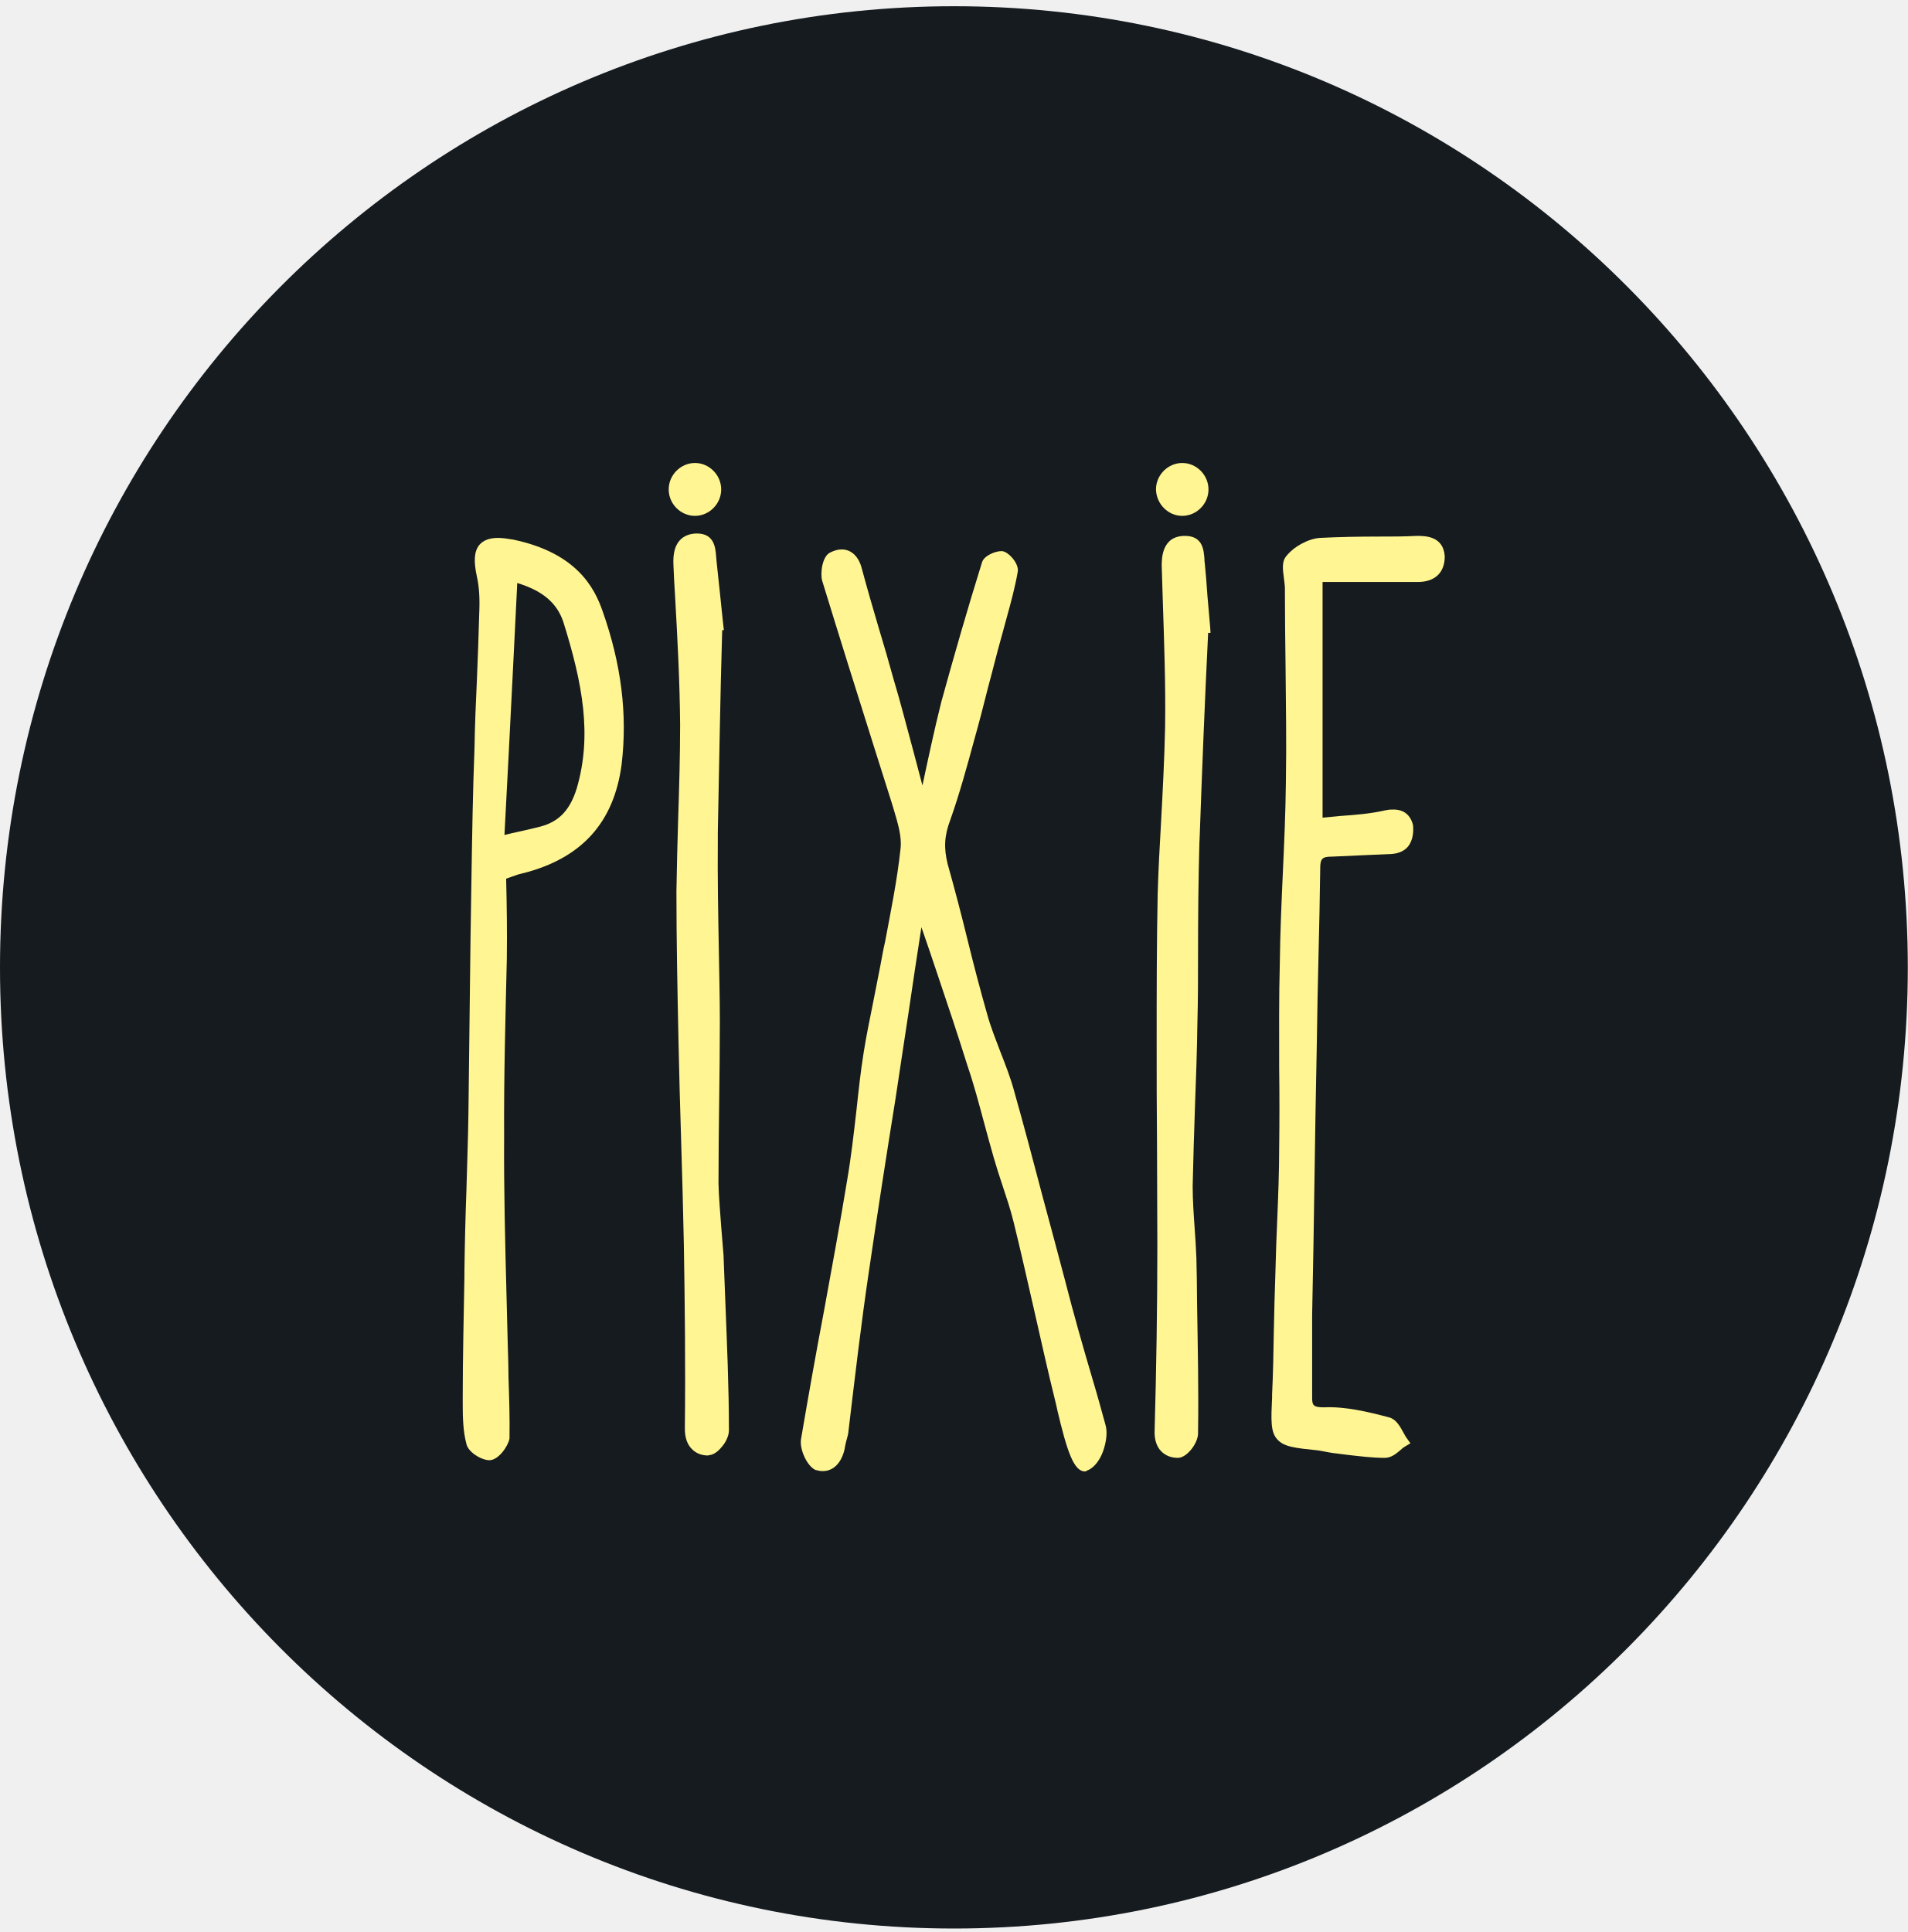
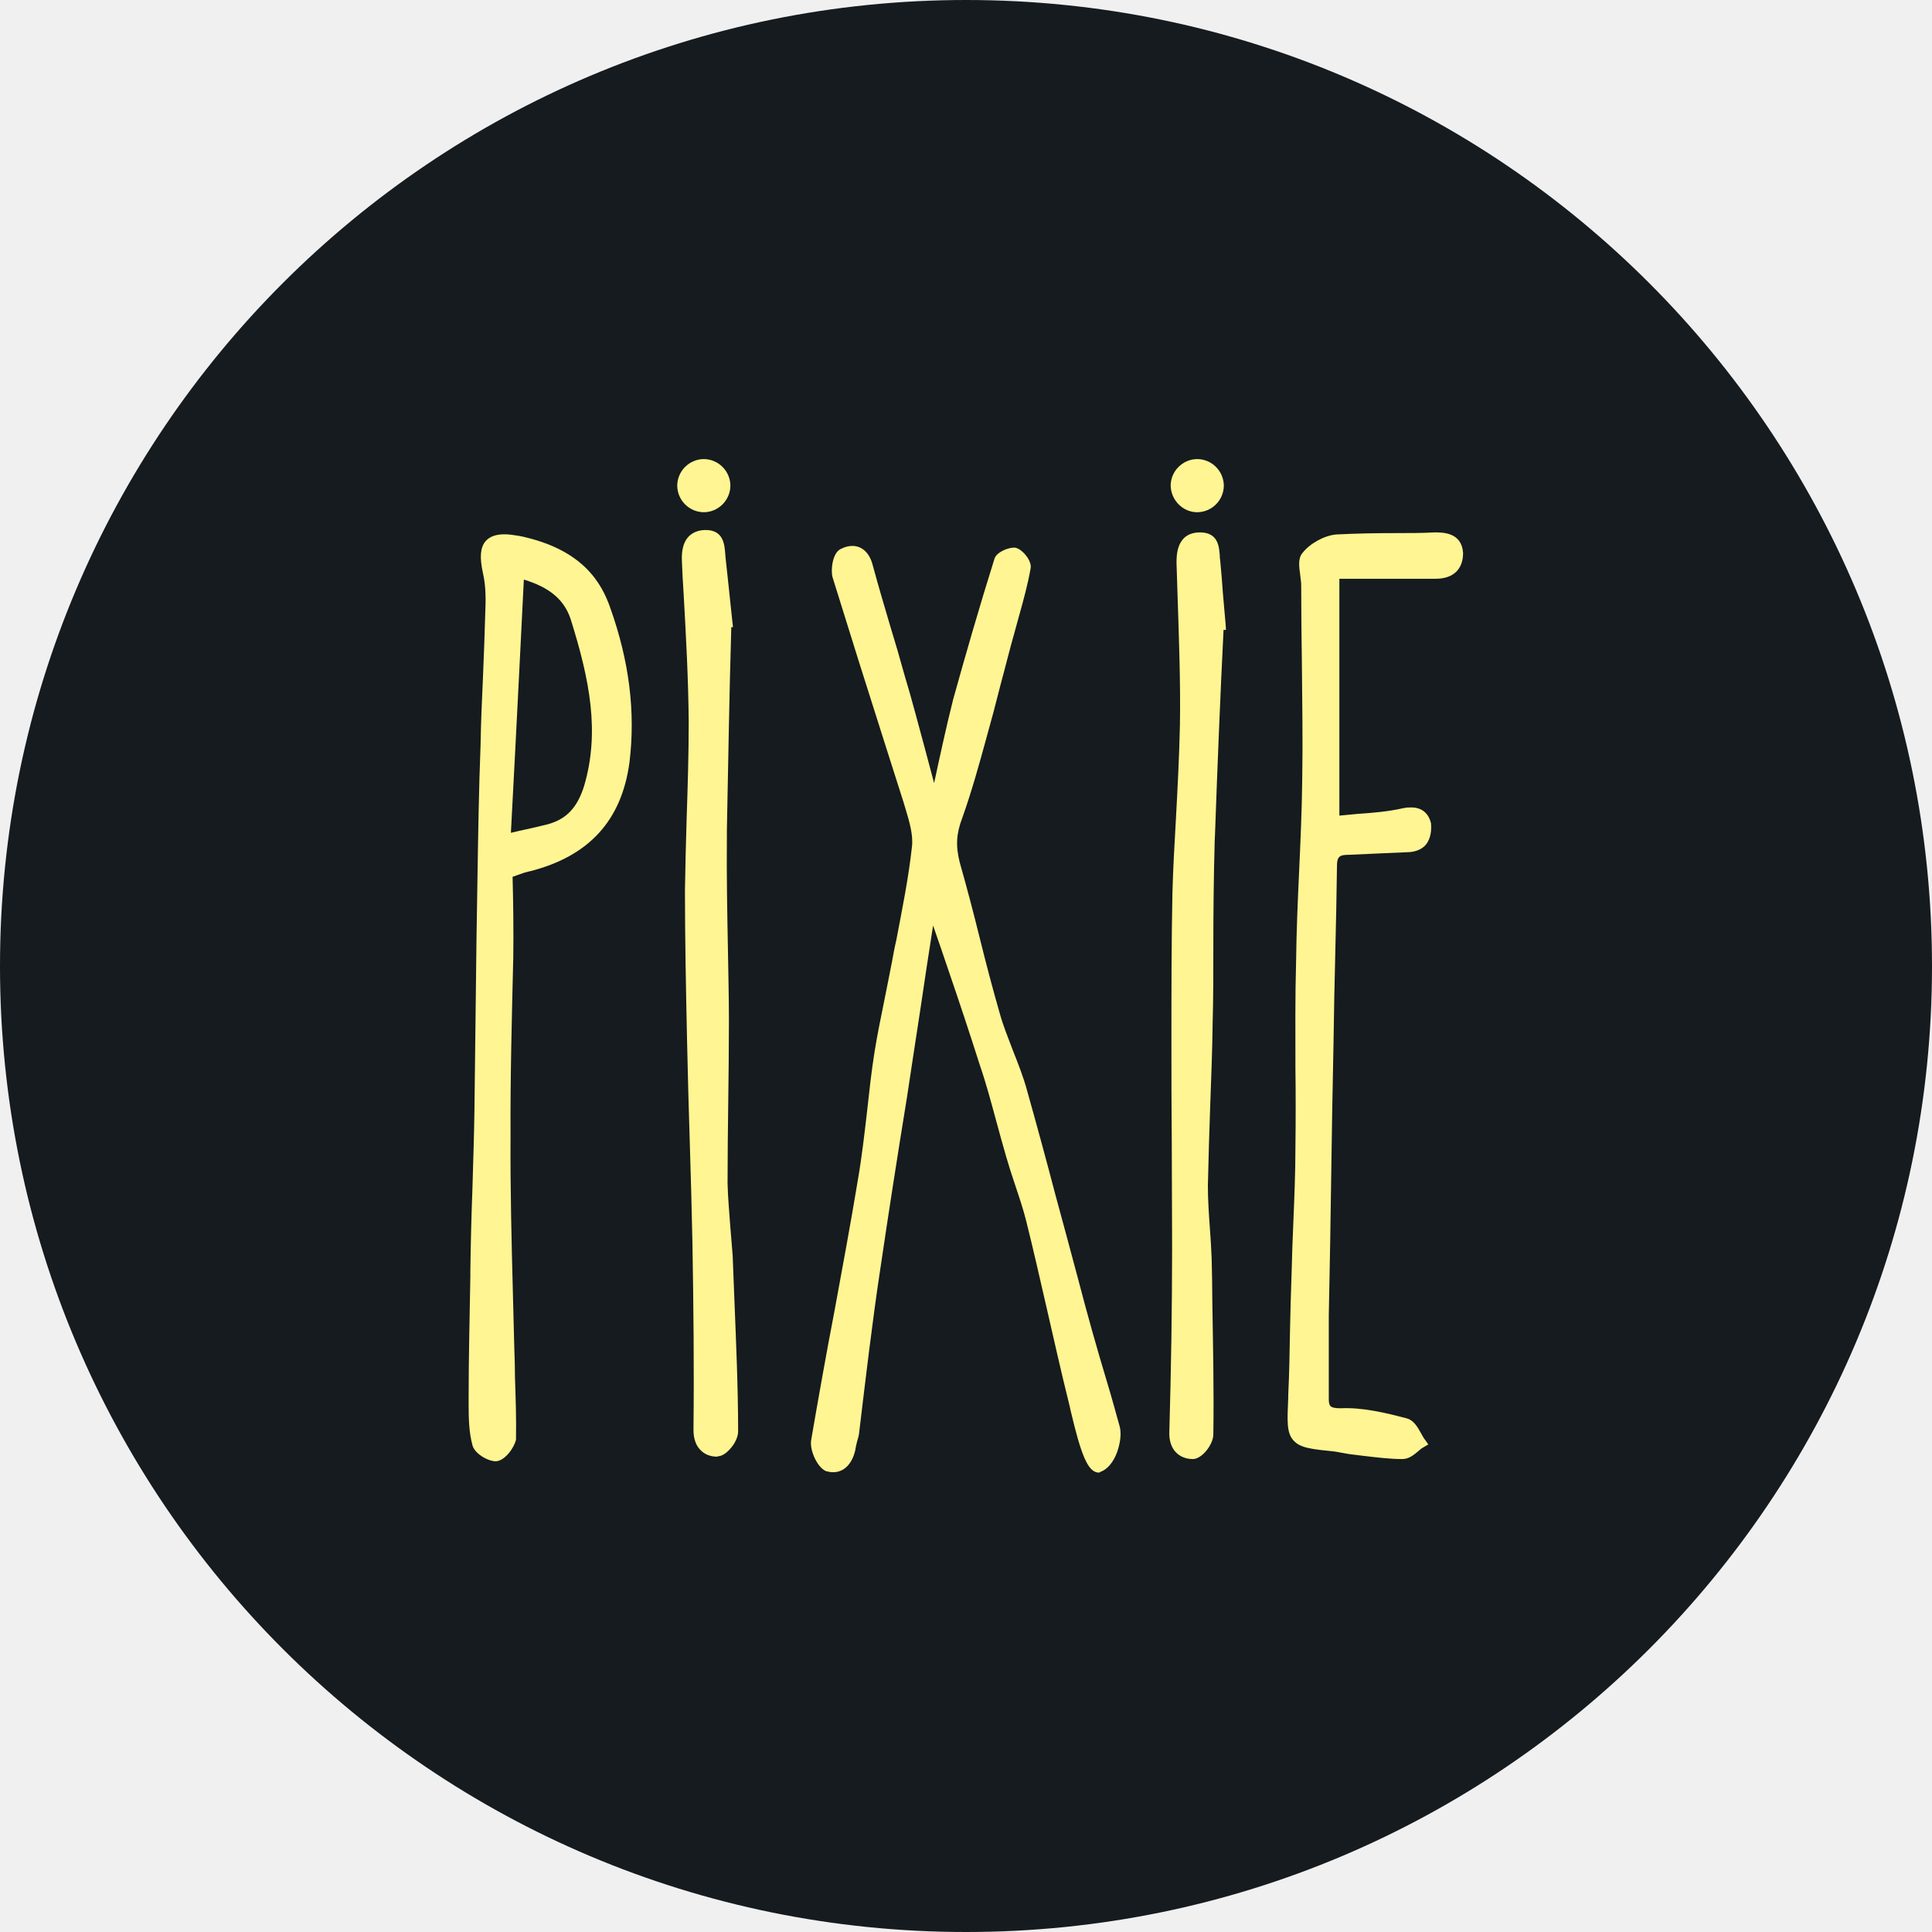
- <svg xmlns="http://www.w3.org/2000/svg" width="79" height="80" viewBox="0 0 79 80" fill="none">
-   <g clip-path="url(#clip0_492_2720)">
-     <path d="M79 40.064C79 18.076 61.316 0.258 39.507 0.258C17.684 0.258 0 18.076 0 40.064C0 62.038 17.684 79.856 39.507 79.856C61.316 79.856 79 62.038 79 40.064Z" fill="#151B1F" />
-     <path d="M20.276 60.465C19.928 60.465 19.384 60.128 19.314 59.791C19.175 59.272 19.161 58.696 19.161 58.149C19.161 58.036 19.161 57.938 19.161 57.826C19.161 56.155 19.203 54.554 19.231 52.855V52.645C19.245 51.521 19.273 50.384 19.314 49.275C19.342 48.208 19.384 47.112 19.398 46.031C19.412 44.866 19.426 43.672 19.44 42.493C19.454 41.313 19.468 40.134 19.482 38.969C19.496 38.084 19.51 37.199 19.523 36.329C19.551 34.574 19.579 32.762 19.649 30.951C19.663 30.024 19.705 29.084 19.747 28.171C19.788 27.258 19.816 26.318 19.844 25.405C19.872 24.773 19.844 24.31 19.747 23.875C19.607 23.229 19.635 22.835 19.844 22.569C20.011 22.372 20.262 22.274 20.624 22.274C20.806 22.274 21.001 22.302 21.252 22.344C23.858 22.892 24.61 24.31 24.958 25.321C25.725 27.497 25.99 29.575 25.739 31.667C25.418 34.068 24.08 35.543 21.656 36.16H21.642C21.516 36.188 21.377 36.231 21.196 36.301C21.126 36.329 21.043 36.357 20.959 36.385C20.987 37.508 21.001 38.59 20.987 39.699C20.931 42.114 20.861 44.599 20.875 47.056C20.861 49.233 20.917 51.451 20.973 53.599C20.987 54.329 21.015 55.074 21.029 55.804C21.043 56.211 21.056 56.632 21.056 57.039C21.084 57.854 21.112 58.696 21.098 59.539V59.567C21.043 59.876 20.652 60.451 20.276 60.465ZM21.419 24.141C21.363 25.265 21.307 26.388 21.252 27.511C21.14 29.8 21.015 32.173 20.889 34.574C21.112 34.518 21.307 34.475 21.502 34.433C21.823 34.363 22.116 34.293 22.394 34.223C23.161 34.012 23.607 33.535 23.885 32.636C24.526 30.432 24.122 28.297 23.328 25.756C23.063 24.97 22.478 24.464 21.419 24.141Z" fill="#FFF592" />
-     <path d="M29.32 60.269C29.041 60.269 28.805 60.17 28.637 59.988C28.498 59.848 28.345 59.581 28.359 59.103C28.387 56.59 28.359 54.035 28.317 51.493C28.289 50.075 28.247 48.643 28.205 47.239C28.163 45.863 28.122 44.431 28.094 43.041V43.026C28.052 41.033 28.01 38.955 28.01 36.919C28.024 35.922 28.052 34.925 28.08 33.956C28.122 32.664 28.163 31.33 28.163 30.01C28.15 28.241 28.052 26.43 27.954 24.689C27.927 24.24 27.899 23.804 27.885 23.355C27.871 22.99 27.927 22.723 28.038 22.527C28.15 22.33 28.372 22.105 28.832 22.091H28.86C29.585 22.091 29.627 22.695 29.655 23.046C29.655 23.102 29.669 23.158 29.669 23.215C29.71 23.65 29.766 24.085 29.808 24.52C29.85 24.97 29.905 25.419 29.947 25.854L29.975 26.093H29.905C29.822 28.901 29.78 31.738 29.724 34.475V34.798C29.71 36.315 29.738 37.831 29.766 39.306C29.78 40.288 29.808 41.299 29.808 42.296C29.808 43.406 29.794 44.557 29.78 45.652C29.766 46.761 29.752 47.899 29.752 49.008C29.766 49.584 29.822 50.201 29.864 50.791C29.892 51.184 29.933 51.592 29.961 51.985C29.989 52.588 30.003 53.192 30.031 53.796C30.101 55.579 30.184 57.419 30.184 59.23C30.184 59.497 30.003 59.777 29.919 59.876C29.808 60.016 29.599 60.241 29.362 60.255L29.32 60.269Z" fill="#FFF592" />
-     <path d="M48.774 60.367C48.495 60.367 48.245 60.269 48.077 60.086C47.938 59.946 47.785 59.665 47.812 59.202C47.882 56.702 47.924 54.133 47.924 51.591C47.924 50.173 47.91 48.727 47.91 47.337C47.896 45.961 47.896 44.529 47.896 43.139C47.896 41.131 47.896 39.067 47.938 37.017C47.966 36.02 48.022 35.023 48.077 34.054C48.147 32.763 48.217 31.429 48.245 30.109C48.272 28.34 48.203 26.528 48.147 24.773C48.133 24.324 48.119 23.889 48.105 23.439C48.105 23.13 48.105 22.19 49.067 22.19C49.819 22.19 49.847 22.793 49.875 23.158C49.875 23.215 49.875 23.271 49.889 23.327C49.931 23.776 49.972 24.24 50 24.689C50.042 25.11 50.07 25.545 50.112 25.967L50.126 26.205H50.028C49.889 29.014 49.777 31.85 49.68 34.588L49.666 34.897C49.624 36.413 49.61 37.929 49.61 39.404C49.61 40.387 49.61 41.398 49.582 42.395C49.568 43.504 49.526 44.655 49.485 45.75C49.443 46.86 49.415 47.997 49.387 49.106C49.387 49.682 49.429 50.3 49.471 50.889C49.499 51.282 49.526 51.69 49.541 52.083C49.554 52.687 49.568 53.29 49.568 53.894C49.596 55.677 49.638 57.517 49.61 59.328C49.624 59.749 49.15 60.367 48.774 60.367Z" fill="#FFF592" />
-     <path d="M57.344 60.367C56.815 60.367 56.285 60.297 55.784 60.241C55.602 60.213 55.421 60.199 55.226 60.17H55.212C55.101 60.157 54.989 60.128 54.892 60.114C54.794 60.1 54.697 60.072 54.585 60.058C53.638 59.96 53.164 59.918 52.885 59.595C52.606 59.286 52.634 58.794 52.676 57.84V57.727C52.718 56.885 52.732 56.014 52.746 55.186C52.76 54.343 52.787 53.487 52.815 52.63C52.829 51.956 52.857 51.269 52.885 50.594C52.927 49.584 52.969 48.531 52.969 47.52C52.983 46.424 52.983 45.315 52.969 44.234C52.969 42.802 52.955 41.328 52.996 39.853C53.01 38.603 53.066 37.34 53.122 36.118C53.178 34.897 53.233 33.633 53.247 32.383C53.275 30.783 53.247 29.14 53.233 27.567C53.219 26.514 53.206 25.419 53.206 24.352C53.206 24.226 53.178 24.085 53.164 23.931C53.122 23.608 53.066 23.257 53.261 23.032C53.568 22.639 54.153 22.316 54.641 22.274C55.463 22.232 56.285 22.218 57.08 22.218C57.609 22.218 58.139 22.218 58.668 22.19C59.003 22.19 59.769 22.19 59.825 23.032V23.046C59.825 23.706 59.421 24.099 58.71 24.099H54.766V33.858C55.017 33.83 55.268 33.816 55.505 33.787C56.132 33.745 56.787 33.689 57.386 33.549H57.4C57.511 33.521 57.609 33.521 57.707 33.521C58.139 33.521 58.417 33.759 58.515 34.181V34.209C58.529 34.405 58.529 34.77 58.306 35.051C58.153 35.234 57.93 35.332 57.651 35.36C56.787 35.402 55.965 35.43 55.142 35.472H55.129C54.766 35.472 54.669 35.557 54.669 35.936C54.655 37.143 54.627 38.365 54.599 39.544C54.571 40.724 54.543 41.931 54.529 43.139C54.488 45.02 54.46 46.93 54.432 48.783C54.404 50.637 54.376 52.56 54.334 54.456V57.812C54.334 58.163 54.334 58.275 54.822 58.275C55.7 58.233 56.648 58.458 57.539 58.696C57.818 58.78 57.971 59.061 58.111 59.314C58.166 59.412 58.208 59.496 58.264 59.567L58.403 59.763L58.194 59.89C58.111 59.932 58.041 60.002 57.958 60.072C57.79 60.213 57.595 60.367 57.344 60.367Z" fill="#FFF592" />
-     <path d="M44.928 60.929C44.468 60.929 44.189 60.114 43.785 58.401C43.757 58.261 43.729 58.149 43.702 58.036C43.381 56.745 43.088 55.411 42.796 54.133C42.531 52.981 42.266 51.788 41.974 50.609C41.848 50.089 41.667 49.556 41.5 49.05C41.374 48.685 41.263 48.32 41.151 47.941C41.012 47.449 40.873 46.958 40.747 46.48C40.538 45.708 40.329 44.908 40.064 44.136C39.66 42.844 39.242 41.594 38.796 40.274C38.587 39.657 38.378 39.025 38.155 38.393C37.974 39.558 37.793 40.752 37.626 41.903C37.444 43.083 37.263 44.304 37.082 45.498C36.72 47.744 36.344 50.159 35.995 52.546C35.661 54.779 35.396 57.068 35.131 59.286V59.3C35.117 59.426 35.075 59.539 35.048 59.651C35.02 59.763 34.992 59.876 34.978 59.974V59.988C34.852 60.564 34.518 60.915 34.072 60.915C33.975 60.915 33.891 60.901 33.793 60.873H33.779C33.417 60.718 33.111 60.016 33.166 59.623V59.609C33.473 57.812 33.793 56 34.128 54.245C34.448 52.49 34.783 50.679 35.075 48.896C35.243 47.927 35.354 46.93 35.466 45.961C35.549 45.189 35.633 44.403 35.758 43.616C35.87 42.9 36.023 42.17 36.163 41.468C36.26 40.962 36.371 40.429 36.469 39.909C36.525 39.6 36.581 39.291 36.65 38.997C36.887 37.733 37.152 36.441 37.291 35.135C37.347 34.644 37.18 34.096 37.026 33.577C36.999 33.465 36.957 33.366 36.929 33.254C36.692 32.51 36.455 31.765 36.218 31.007C35.494 28.719 34.755 26.36 34.044 24.043C33.961 23.734 34.044 23.032 34.379 22.878C34.546 22.793 34.699 22.751 34.852 22.751C35.257 22.751 35.563 23.046 35.689 23.552C35.912 24.38 36.148 25.194 36.385 25.995C36.594 26.683 36.803 27.399 36.999 28.115C37.291 29.084 37.542 30.081 37.807 31.049C37.932 31.541 38.072 32.032 38.197 32.524C38.434 31.415 38.685 30.235 38.977 29.07C39.507 27.146 40.064 25.208 40.664 23.285C40.747 23.004 41.221 22.821 41.458 22.821C41.486 22.821 41.528 22.821 41.556 22.835L41.597 22.849C41.848 22.948 42.21 23.383 42.141 23.692C42.029 24.324 41.862 24.942 41.695 25.545C41.625 25.784 41.569 26.023 41.5 26.262C41.291 26.992 41.109 27.75 40.914 28.466C40.733 29.196 40.538 29.94 40.329 30.684C40.036 31.765 39.73 32.875 39.354 33.942C39.103 34.602 39.075 35.107 39.242 35.781C39.535 36.82 39.813 37.887 40.064 38.912C40.315 39.937 40.594 41.005 40.887 42.029C41.026 42.535 41.221 43.012 41.416 43.532C41.625 44.066 41.848 44.627 42.001 45.203C42.406 46.635 42.796 48.109 43.172 49.541C43.479 50.665 43.785 51.83 44.092 52.981C44.454 54.4 44.858 55.818 45.262 57.18C45.444 57.783 45.611 58.401 45.778 59.005C45.861 59.286 45.82 59.679 45.68 60.086C45.527 60.508 45.276 60.802 44.998 60.901H44.984C44.984 60.929 44.956 60.929 44.928 60.929Z" fill="#FFF592" />
-     <path d="M28.777 21.361C29.362 21.361 29.864 20.87 29.864 20.266C29.864 19.676 29.376 19.171 28.777 19.171C28.191 19.171 27.69 19.662 27.69 20.266C27.69 20.87 28.191 21.361 28.777 21.361Z" fill="#FFF592" />
-     <path d="M48.955 21.361C49.541 21.361 50.042 20.87 50.042 20.266C50.042 19.676 49.554 19.171 48.955 19.171C48.37 19.171 47.868 19.662 47.868 20.266C47.882 20.87 48.37 21.361 48.955 21.361Z" fill="#FFF592" />
+ <svg xmlns="http://www.w3.org/2000/svg" width="113" height="113" viewBox="0 0 113 113">
+   <g>
+     <g>
+       <g>
+         <g>
+           <path fill="#151b1f" d="M113 56.51C113 25.295 87.705 0 56.51 0 25.295 0 0 25.295 0 56.51 0 87.705 25.295 113 56.51 113 87.705 113 113 87.705 113 56.51z" />
+         </g>
+       </g>
+       <g>
+         <g>
+           <g>
+             <path fill="#fff592" d="M29.005 85.468c-.499 0-1.276-.479-1.376-.957-.2-.738-.219-1.555-.219-2.332v-.459c0-2.372.06-4.644.1-7.056v-.299c.02-1.595.06-3.21.12-4.784.04-1.515.099-3.07.119-4.604l.06-5.024.06-5.003.06-3.747c.04-2.492.079-5.063.179-7.634.02-1.316.08-2.652.14-3.947.059-1.296.099-2.631.139-3.927.04-.897 0-1.555-.14-2.173-.2-.917-.16-1.475.14-1.853.239-.28.598-.419 1.116-.419.26 0 .538.04.897.1 3.727.777 4.804 2.79 5.302 4.225 1.096 3.09 1.475 6.04 1.116 9.01-.458 3.409-2.372 5.502-5.84 6.379h-.02c-.18.04-.379.1-.638.199-.1.04-.219.08-.339.12.04 1.594.06 3.13.04 4.704-.08 3.428-.18 6.956-.16 10.445-.02 3.09.06 6.239.14 9.288.02 1.037.06 2.093.08 3.13.02.578.04 1.176.04 1.754.04 1.156.08 2.352.06 3.548v.04c-.08.439-.638 1.256-1.176 1.276zM30.639 33.9l-.239 4.784c-.16 3.25-.339 6.618-.518 10.026.319-.08.598-.14.877-.2.458-.099.877-.198 1.275-.298 1.097-.299 1.735-.977 2.133-2.252.917-3.13.34-6.16-.797-9.768-.379-1.116-1.216-1.833-2.73-2.292z" />
+           </g>
+         </g>
+         <g>
+           <g>
+             <path fill="#fff592" d="M41.936 85.198c-.399 0-.737-.14-.977-.399-.199-.2-.418-.578-.398-1.256.04-3.568 0-7.196-.06-10.803-.04-2.014-.1-4.047-.16-6.04-.06-1.954-.12-3.987-.159-5.96v-.02c-.06-2.83-.12-5.78-.12-8.67.02-1.416.06-2.831.1-4.207.06-1.834.12-3.727.12-5.6-.02-2.512-.16-5.084-.3-7.555-.04-.638-.079-1.256-.099-1.894-.02-.518.06-.897.22-1.176.159-.28.478-.598 1.135-.618h.04c1.037 0 1.097.857 1.137 1.355 0 .08.02.16.02.24.06.618.139 1.235.199 1.853.06.638.14 1.276.2 1.894l.039.339h-.1c-.12 3.986-.18 8.013-.259 11.9v.458c-.02 2.153.02 4.306.06 6.399.02 1.395.06 2.83.06 4.245 0 1.575-.02 3.21-.04 4.764-.02 1.575-.04 3.19-.04 4.764.02.818.1 1.695.16 2.532.04.558.1 1.136.139 1.694.04.857.06 1.714.1 2.572.1 2.531.219 5.142.219 7.714 0 .378-.26.777-.379.917-.16.199-.458.518-.797.538z" />
+           </g>
+         </g>
+         <g>
+           <g>
+             <path fill="#fff592" d="M69.77 85.338c-.399 0-.757-.14-.997-.399-.199-.2-.418-.598-.378-1.256.1-3.548.16-7.196.16-10.803 0-2.014-.02-4.067-.02-6.04-.02-1.953-.02-3.987-.02-5.96 0-2.85 0-5.78.06-8.69.039-1.416.119-2.831.198-4.207.1-1.833.2-3.727.24-5.6.04-2.512-.06-5.084-.14-7.575l-.06-1.894c0-.438 0-1.774 1.376-1.774 1.076 0 1.116.857 1.156 1.375 0 .08 0 .16.02.24.06.637.12 1.295.16 1.933.059.598.099 1.216.159 1.814l.02.339h-.14c-.2 3.986-.359 8.013-.498 11.9l-.02.438c-.06 2.153-.08 4.306-.08 6.399 0 1.395 0 2.83-.04 4.246-.02 1.574-.08 3.209-.14 4.764-.06 1.574-.099 3.189-.139 4.764 0 .817.06 1.694.12 2.531.04.558.08 1.136.1 1.694.02.857.04 1.714.04 2.572.04 2.531.099 5.142.06 7.714.019.598-.659 1.475-1.197 1.475z" />
+           </g>
+         </g>
+         <g>
+           <g>
+             <path fill="#fff592" d="M82.025 85.338c-.757 0-1.515-.1-2.232-.18-.26-.04-.519-.06-.798-.1h-.02c-.159-.02-.318-.06-.458-.08-.14-.019-.28-.059-.439-.079-1.355-.14-2.033-.2-2.431-.658-.399-.438-.36-1.136-.3-2.491v-.16c.06-1.196.08-2.432.1-3.608.02-1.195.06-2.411.1-3.627.02-.957.06-1.934.1-2.89.06-1.436.12-2.93.12-4.366.02-1.555.02-3.13 0-4.664 0-2.033-.02-4.126.04-6.22.02-1.773.099-3.567.179-5.301.08-1.735.159-3.529.179-5.303.04-2.272 0-4.604-.02-6.837-.02-1.495-.04-3.05-.04-4.564 0-.18-.04-.379-.06-.598-.06-.459-.14-.957.14-1.276.438-.558 1.276-1.017 1.973-1.076 1.176-.06 2.352-.08 3.488-.08.758 0 1.515 0 2.273-.04.478 0 1.575 0 1.654 1.196v.02c0 .937-.578 1.495-1.594 1.495h-5.641v13.853c.358-.04.717-.06 1.056-.1.897-.06 1.834-.139 2.691-.338h.02c.16-.04.299-.04.438-.04.618 0 1.017.339 1.157.937v.04c.02.279.02.797-.3 1.196-.219.259-.538.398-.936.438-1.236.06-2.412.1-3.588.16h-.02c-.518 0-.658.12-.658.657a422.68 422.68 0 0 1-.1 5.123c-.04 1.675-.08 3.389-.1 5.103-.06 2.671-.099 5.382-.139 8.013-.04 2.631-.08 5.362-.14 8.053v4.764c0 .498 0 .658.698.658 1.256-.06 2.612.259 3.887.598.399.12.618.518.818.877.08.14.139.259.219.359l.2.279-.3.179c-.12.06-.22.16-.339.26-.239.198-.518.418-.877.418z" />
+           </g>
+         </g>
+         <g>
+           <g>
+             <path fill="#fff592" d="M64.263 86.128c-.658 0-1.057-1.156-1.635-3.588-.04-.2-.08-.359-.12-.518-.458-1.834-.876-3.728-1.295-5.542-.379-1.634-.757-3.329-1.176-5.003-.18-.738-.439-1.495-.678-2.213a36.367 36.367 0 0 1-.498-1.574c-.2-.698-.399-1.396-.578-2.073-.3-1.097-.598-2.233-.977-3.33a251.253 251.253 0 0 0-1.814-5.48c-.299-.878-.598-1.775-.917-2.672-.259 1.655-.518 3.35-.757 4.984-.26 1.674-.518 3.408-.777 5.102a679.519 679.519 0 0 0-1.555 10.007c-.479 3.17-.857 6.418-1.236 9.568v.02c-.02.179-.08.338-.12.498-.04.16-.08.319-.1.458v.02c-.179.818-.657 1.316-1.295 1.316-.14 0-.26-.02-.399-.06h-.02c-.518-.22-.956-1.216-.877-1.774v-.02c.439-2.551.897-5.123 1.376-7.614.458-2.492.937-5.063 1.355-7.595.24-1.375.399-2.79.558-4.166.12-1.096.24-2.212.419-3.329.16-1.016.379-2.053.578-3.05.14-.717.299-1.474.439-2.212.08-.438.159-.877.259-1.296.339-1.793.717-3.627.917-5.481.08-.698-.16-1.475-.38-2.213-.039-.16-.099-.299-.139-.458-.339-1.057-.677-2.113-1.016-3.19-1.037-3.248-2.093-6.597-3.11-9.886-.12-.439 0-1.435.479-1.655.239-.12.458-.179.677-.179.578 0 1.017.419 1.196 1.136.32 1.176.658 2.332.997 3.469.299.976.598 1.993.877 3.01.419 1.375.777 2.79 1.156 4.165.18.698.379 1.396.558 2.093.34-1.574.698-3.249 1.116-4.903.758-2.731 1.555-5.482 2.412-8.213.12-.398.798-.657 1.137-.657.04 0 .1 0 .14.02l.059.02c.359.14.877.757.777 1.196-.16.896-.398 1.774-.638 2.63-.1.34-.179.678-.279 1.017-.299 1.037-.558 2.113-.837 3.13-.259 1.036-.538 2.093-.837 3.15-.419 1.534-.857 3.109-1.395 4.624-.36.936-.399 1.654-.16 2.61.419 1.476.817 2.99 1.176 4.446.359 1.455.758 2.97 1.176 4.425.2.718.479 1.395.758 2.133.299.757.618 1.555.837 2.372a352.715 352.715 0 0 1 1.674 6.16c.439 1.594.877 3.248 1.316 4.883a161.45 161.45 0 0 0 1.674 5.96c.26.857.499 1.734.738 2.59.12.4.06.958-.14 1.536-.219.598-.578 1.016-.976 1.156h-.02c0 .04-.04.04-.08.04z" />
+           </g>
+         </g>
+         <g>
+           <g>
+             <path fill="#fff592" d="M41.165 29.96a1.57 1.57 0 0 0 1.555-1.555 1.57 1.57 0 0 0-1.555-1.555 1.57 1.57 0 0 0-1.555 1.555 1.57 1.57 0 0 0 1.555 1.555z" />
+           </g>
+         </g>
+         <g>
+           <g>
+             <path fill="#fff592" d="M70.025 29.96a1.57 1.57 0 0 0 1.555-1.555 1.57 1.57 0 0 0-1.555-1.555 1.57 1.57 0 0 0-1.555 1.555c.02.857.718 1.555 1.555 1.555z" />
+           </g>
+         </g>
+       </g>
+     </g>
  </g>
-   <defs>
-     <clipPath id="clip0_492_2720">
-       <rect width="79" height="79.599" fill="white" transform="translate(0 0.257568)" />
-     </clipPath>
-   </defs>
</svg>
